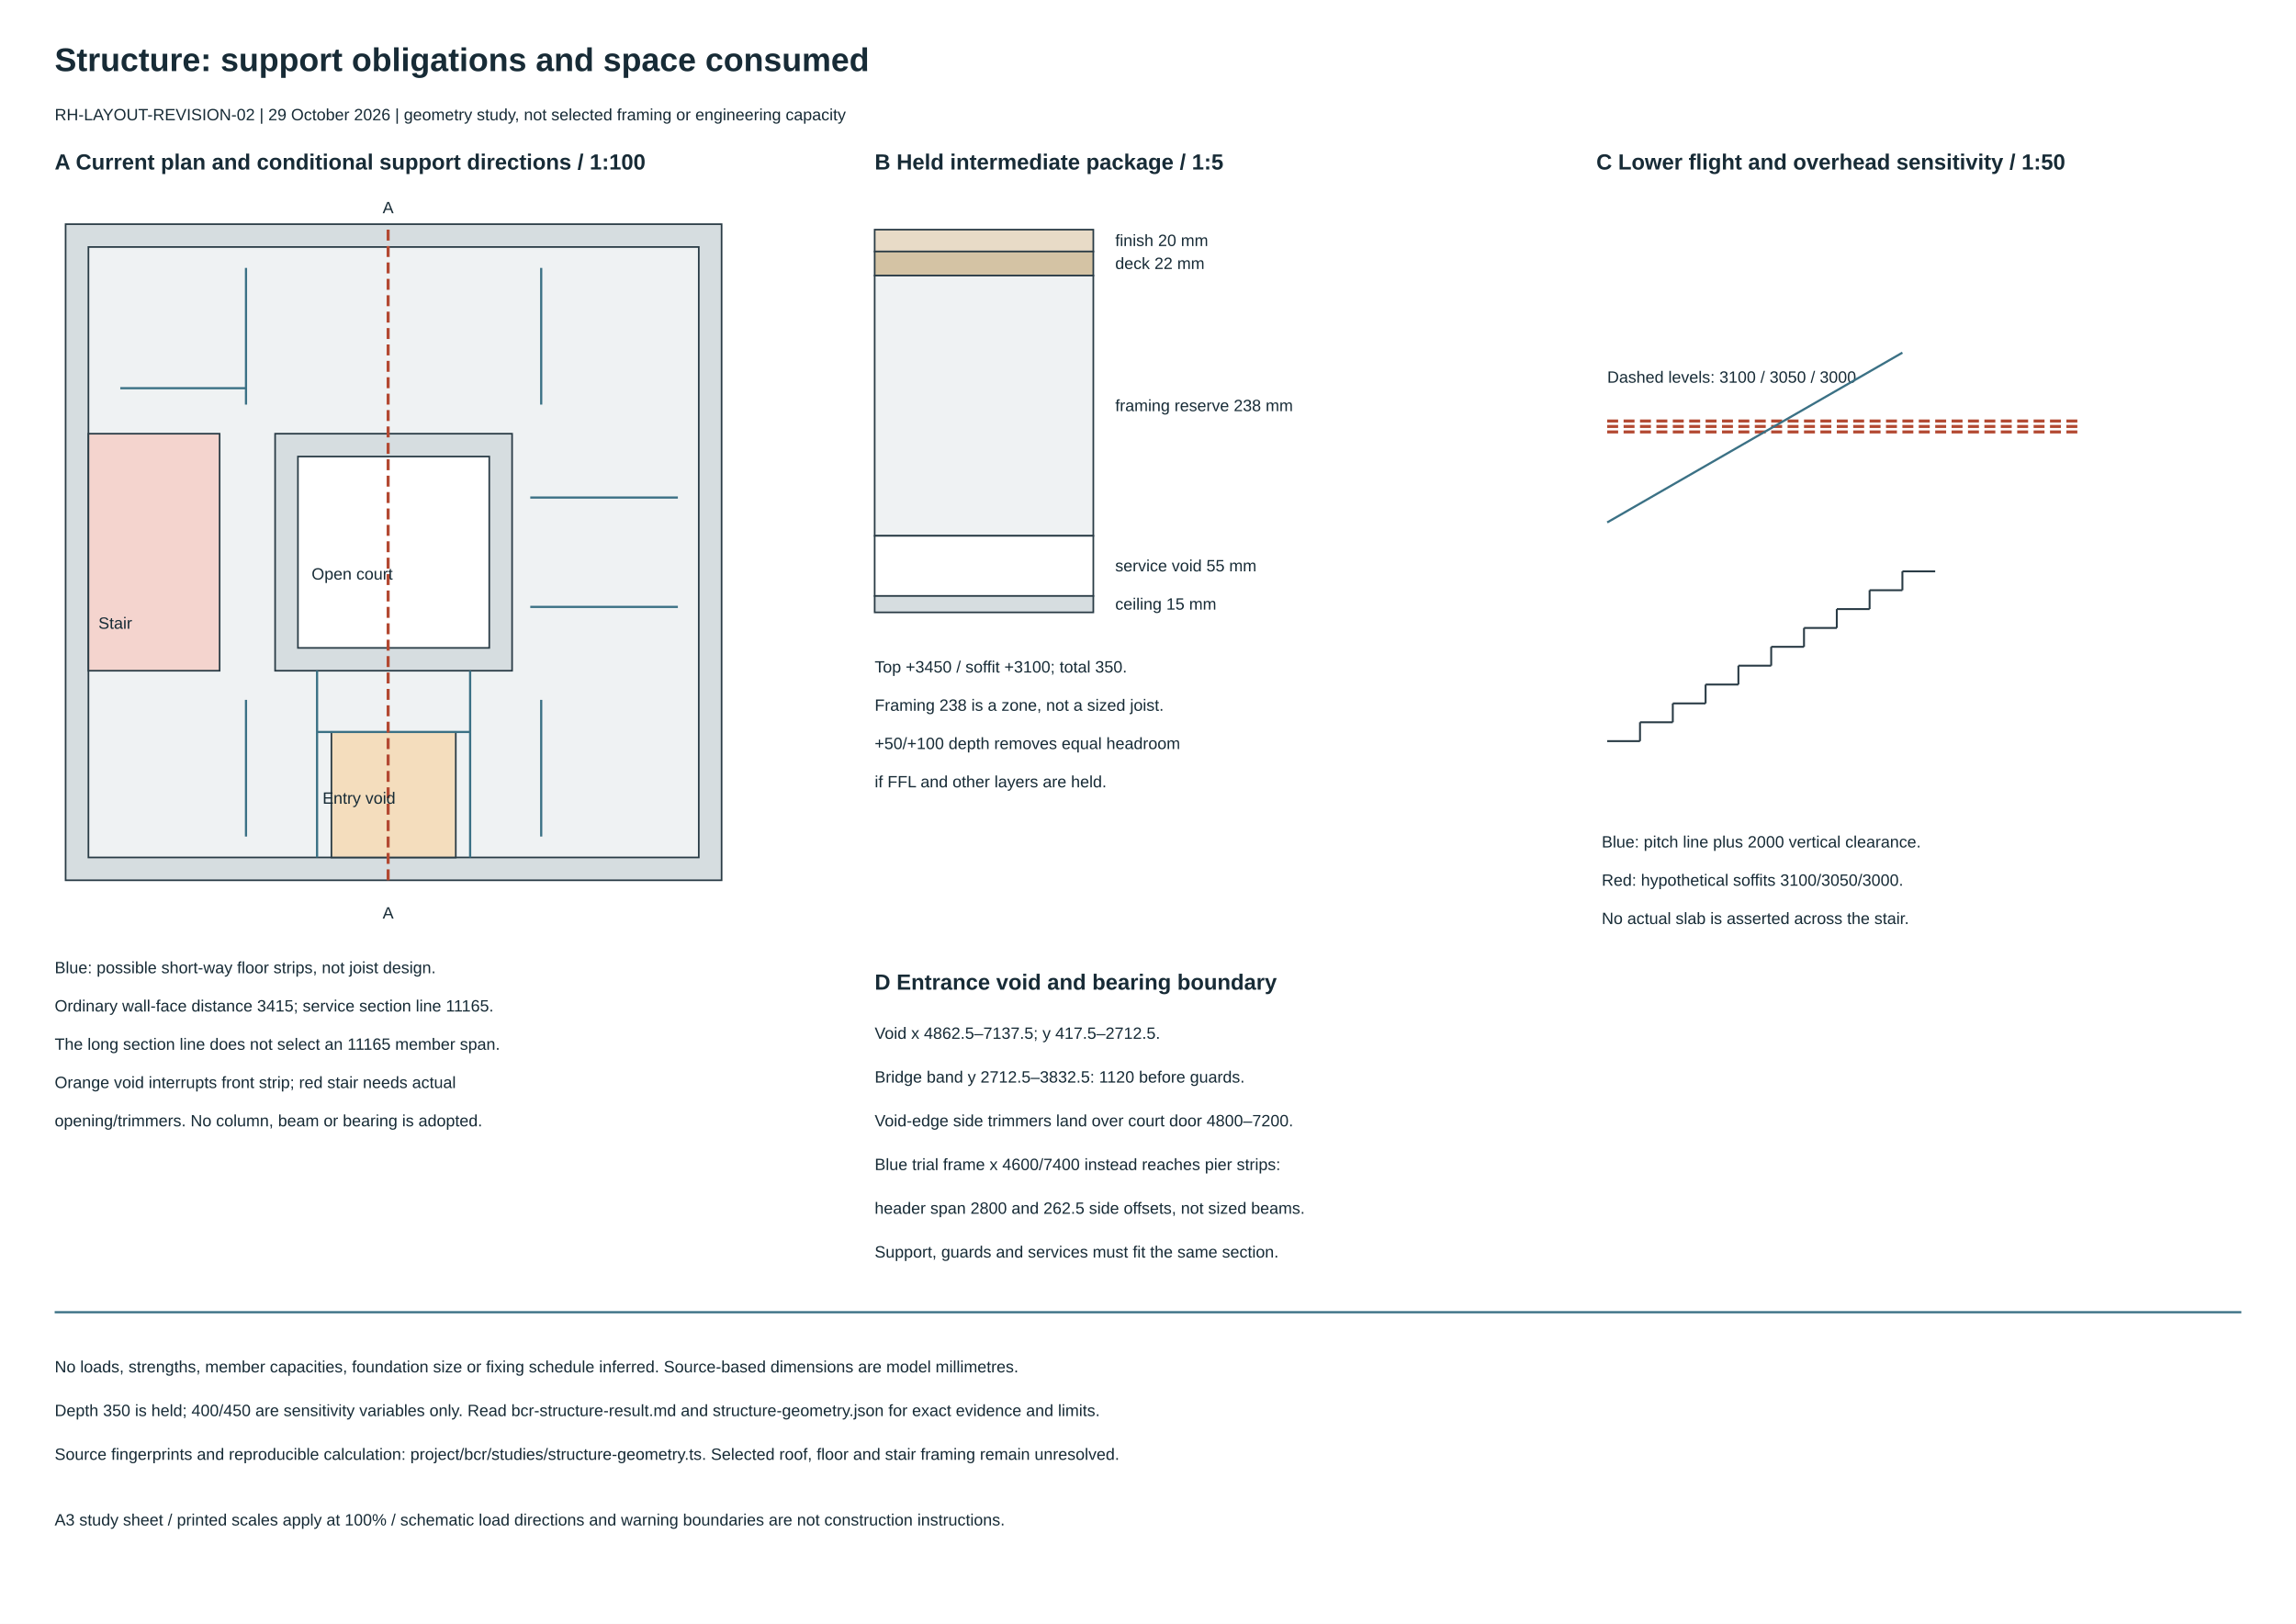
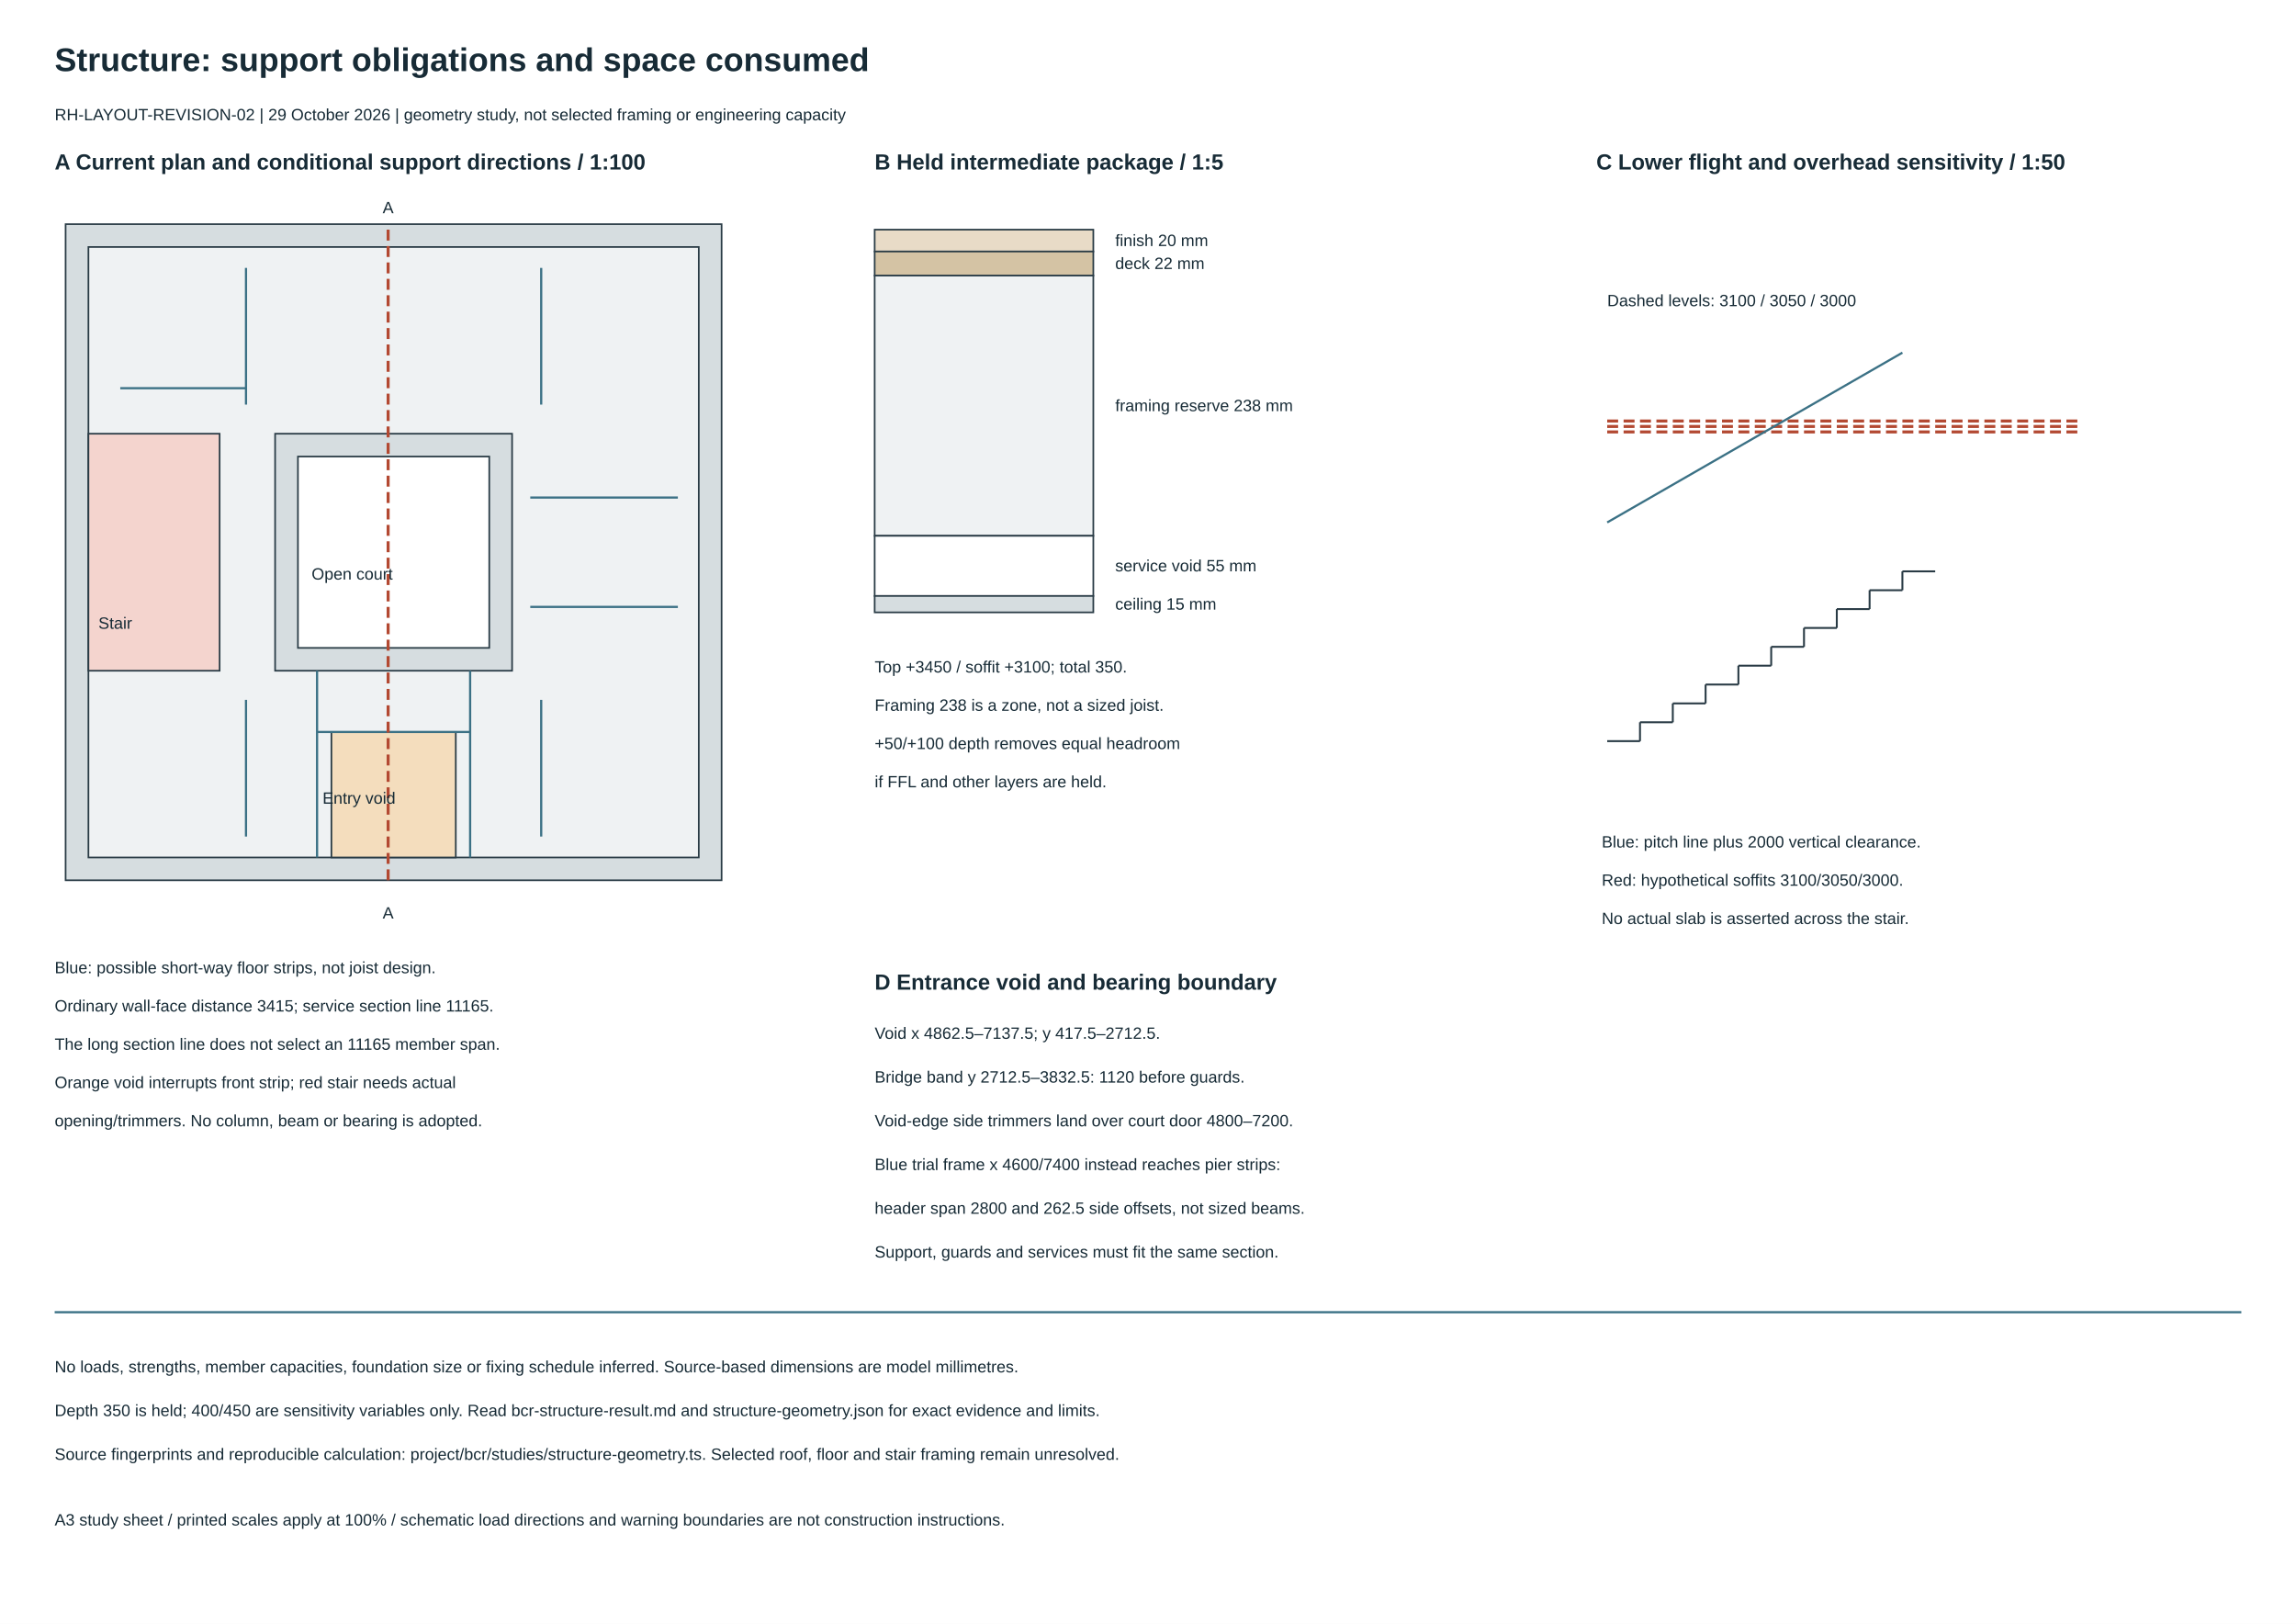
<svg xmlns="http://www.w3.org/2000/svg" width="420mm" height="297mm" viewBox="0 0 420 297">
  <rect width="420" height="297" fill="white" />
  <style>text{font-family:Arial,sans-serif;font-size:3px;fill:#172b36}.title{font-size:6px;font-weight:bold}.sub{font-size:4px;font-weight:bold}.dim{stroke:#3b7185;fill:none;stroke-width:.4}.warn{stroke:#b34932;fill:none;stroke-width:.55;stroke-dasharray:2 1}.edge{stroke:#293b45;fill:none;stroke-width:.35}</style>
  <text x="10" y="13" class="title">Structure: support obligations and space consumed</text>
  <text x="10" y="22" class="">RH-LAYOUT-REVISION-02 | 29 October 2026 | geometry study, not selected framing or engineering capacity</text>
  <text x="10" y="31" class="sub">A  Current plan and conditional support directions / 1:100</text>
  <rect x="12" y="41" width="120" height="120" fill="#d6dde0" stroke="#293b45" stroke-width=".3" />
  <rect x="16.175" y="45.175" width="111.65" height="111.65" fill="#eff2f3" stroke="#293b45" stroke-width=".3" />
  <rect x="50.325" y="79.325" width="43.35" height="43.35" fill="#d6dde0" stroke="#293b45" stroke-width=".3" />
  <rect x="54.5" y="83.5" width="35" height="35" fill="white" stroke="#293b45" stroke-width=".3" />
  <rect x="60.625" y="133.875" width="22.75" height="22.95" fill="#f4ddbd" stroke="#293b45" stroke-width=".3" />
  <rect x="16.175" y="79.325" width="24" height="43.35" fill="#f4d4ce" stroke="#293b45" stroke-width=".3" />
  <path d="M45,153 L45,128" class="dim" />
  <path d="M99,153 L99,128" class="dim" />
  <path d="M45,74 L45,49" class="dim" />
  <path d="M99,74 L99,49" class="dim" />
  <path d="M97,111 L124,111" class="dim" />
  <path d="M97,91 L124,91" class="dim" />
  <path d="M22,71 L45,71" class="dim" />
  <path d="M58,156.825 L58,122.675" class="dim" />
  <path d="M86,156.825 L86,122.675" class="dim" />
  <path d="M58,133.875 L86,133.875" class="dim" />
  <path d="M71,161 L71,41" class="warn" />
  <text x="70" y="39" class="">A</text>
  <text x="70" y="168" class="">A</text>
  <text x="57" y="106" class="">Open court</text>
  <text x="59" y="147" class="">Entry void</text>
  <text x="18" y="115" class="">Stair</text>
  <text x="10" y="178" class="">Blue: possible short-way floor strips, not joist design.</text>
  <text x="10" y="185" class="">Ordinary wall-face distance 3415; service section line 11165.</text>
  <text x="10" y="192" class="">The long section line does not select an 11165 member span.</text>
  <text x="10" y="199" class="">Orange void interrupts front strip; red stair needs actual</text>
  <text x="10" y="206" class="">opening/trimmers. No column, beam or bearing is adopted.</text>
  <text x="160" y="31" class="sub">B  Held intermediate package / 1:5</text>
  <rect x="160" y="42" width="40" height="4" fill="#e8dbc7" stroke="#293b45" stroke-width=".3" />
  <text x="204" y="45" class="">finish 20 mm</text>
  <rect x="160" y="46" width="40" height="4.4" fill="#d4c3a4" stroke="#293b45" stroke-width=".3" />
  <text x="204" y="49.2" class="">deck 22 mm</text>
  <rect x="160" y="50.4" width="40" height="47.6" fill="#eff2f3" stroke="#293b45" stroke-width=".3" />
  <text x="204" y="75.2" class="">framing reserve 238 mm</text>
  <rect x="160" y="98" width="40" height="11" fill="white" stroke="#293b45" stroke-width=".3" />
  <text x="204" y="104.5" class="">service void 55 mm</text>
  <rect x="160" y="109" width="40" height="3" fill="#d6dde0" stroke="#293b45" stroke-width=".3" />
  <text x="204" y="111.5" class="">ceiling 15 mm</text>
  <text x="160" y="123" class="">Top +3450 / soffit +3100; total 350.</text>
  <text x="160" y="130" class="">Framing 238 is a zone, not a sized joist.</text>
  <text x="160" y="137" class="">+50/+100 depth removes equal headroom</text>
  <text x="160" y="144" class="">if FFL and other layers are held.</text>
  <text x="292" y="31" class="sub">C  Lower flight and overhead sensitivity / 1:50</text>
  <path d="M294,135.55 L300,135.55" class="edge" />
  <path d="M300,135.55 L300,132.1" class="edge" />
  <path d="M300,132.1 L306,132.1" class="edge" />
  <path d="M306,132.1 L306,128.65" class="edge" />
  <path d="M306,128.65 L312,128.65" class="edge" />
  <path d="M312,128.65 L312,125.2" class="edge" />
  <path d="M312,125.2 L318,125.2" class="edge" />
  <path d="M318,125.2 L318,121.75" class="edge" />
  <path d="M318,121.75 L324,121.75" class="edge" />
  <path d="M324,121.75 L324,118.3" class="edge" />
  <path d="M324,118.3 L330,118.3" class="edge" />
  <path d="M330,118.3 L330,114.85" class="edge" />
  <path d="M330,114.85 L336,114.85" class="edge" />
  <path d="M336,114.85 L336,111.4" class="edge" />
  <path d="M336,111.4 L342,111.4" class="edge" />
  <path d="M342,111.4 L342,107.95" class="edge" />
  <path d="M342,107.95 L348,107.95" class="edge" />
  <path d="M348,107.95 L348,104.5" class="edge" />
  <path d="M348,104.5 L354,104.5" class="edge" />
  <path d="M294,77 L380,77" class="warn" />
  <path d="M294,78 L380,78" class="warn" />
  <path d="M294,79 L380,79" class="warn" />
-   <text x="294" y="70" class="">Dashed levels: 3100 / 3050 / 3000</text>
+   <text x="294" y="56" class="">Dashed levels: 3100 / 3050 / 3000</text>
  <path d="M294,95.55 L348,64.5" class="dim" />
  <text x="293" y="155" class="">Blue: pitch line plus 2000 vertical clearance.</text>
  <text x="293" y="162" class="">Red: hypothetical soffits 3100/3050/3000.</text>
  <text x="293" y="169" class="">No actual slab is asserted across the stair.</text>
  <text x="160" y="181" class="sub">D  Entrance void and bearing boundary</text>
  <text x="160" y="190" class="">Void x 4862.5–7137.5; y 417.5–2712.5.</text>
  <text x="160" y="198" class="">Bridge band y 2712.5–3832.5: 1120 before guards.</text>
  <text x="160" y="206" class="">Void-edge side trimmers land over court door 4800–7200.</text>
  <text x="160" y="214" class="">Blue trial frame x 4600/7400 instead reaches pier strips:</text>
  <text x="160" y="222" class="">header span 2800 and 262.5 side offsets, not sized beams.</text>
  <text x="160" y="230" class="">Support, guards and services must fit the same section.</text>
  <path d="M10,240 L410,240" class="dim" />
  <text x="10" y="251" class="">No loads, strengths, member capacities, foundation size or fixing schedule inferred. Source-based dimensions are model millimetres.</text>
  <text x="10" y="259" class="">Depth 350 is held; 400/450 are sensitivity variables only. Read bcr-structure-result.md and structure-geometry.json for exact evidence and limits.</text>
  <text x="10" y="267" class="">Source fingerprints and reproducible calculation: project/bcr/studies/structure-geometry.ts. Selected roof, floor and stair framing remain unresolved.</text>
  <text x="10" y="279" class="">A3 study sheet / printed scales apply at 100% / schematic load directions and warning boundaries are not construction instructions.</text>
</svg>
